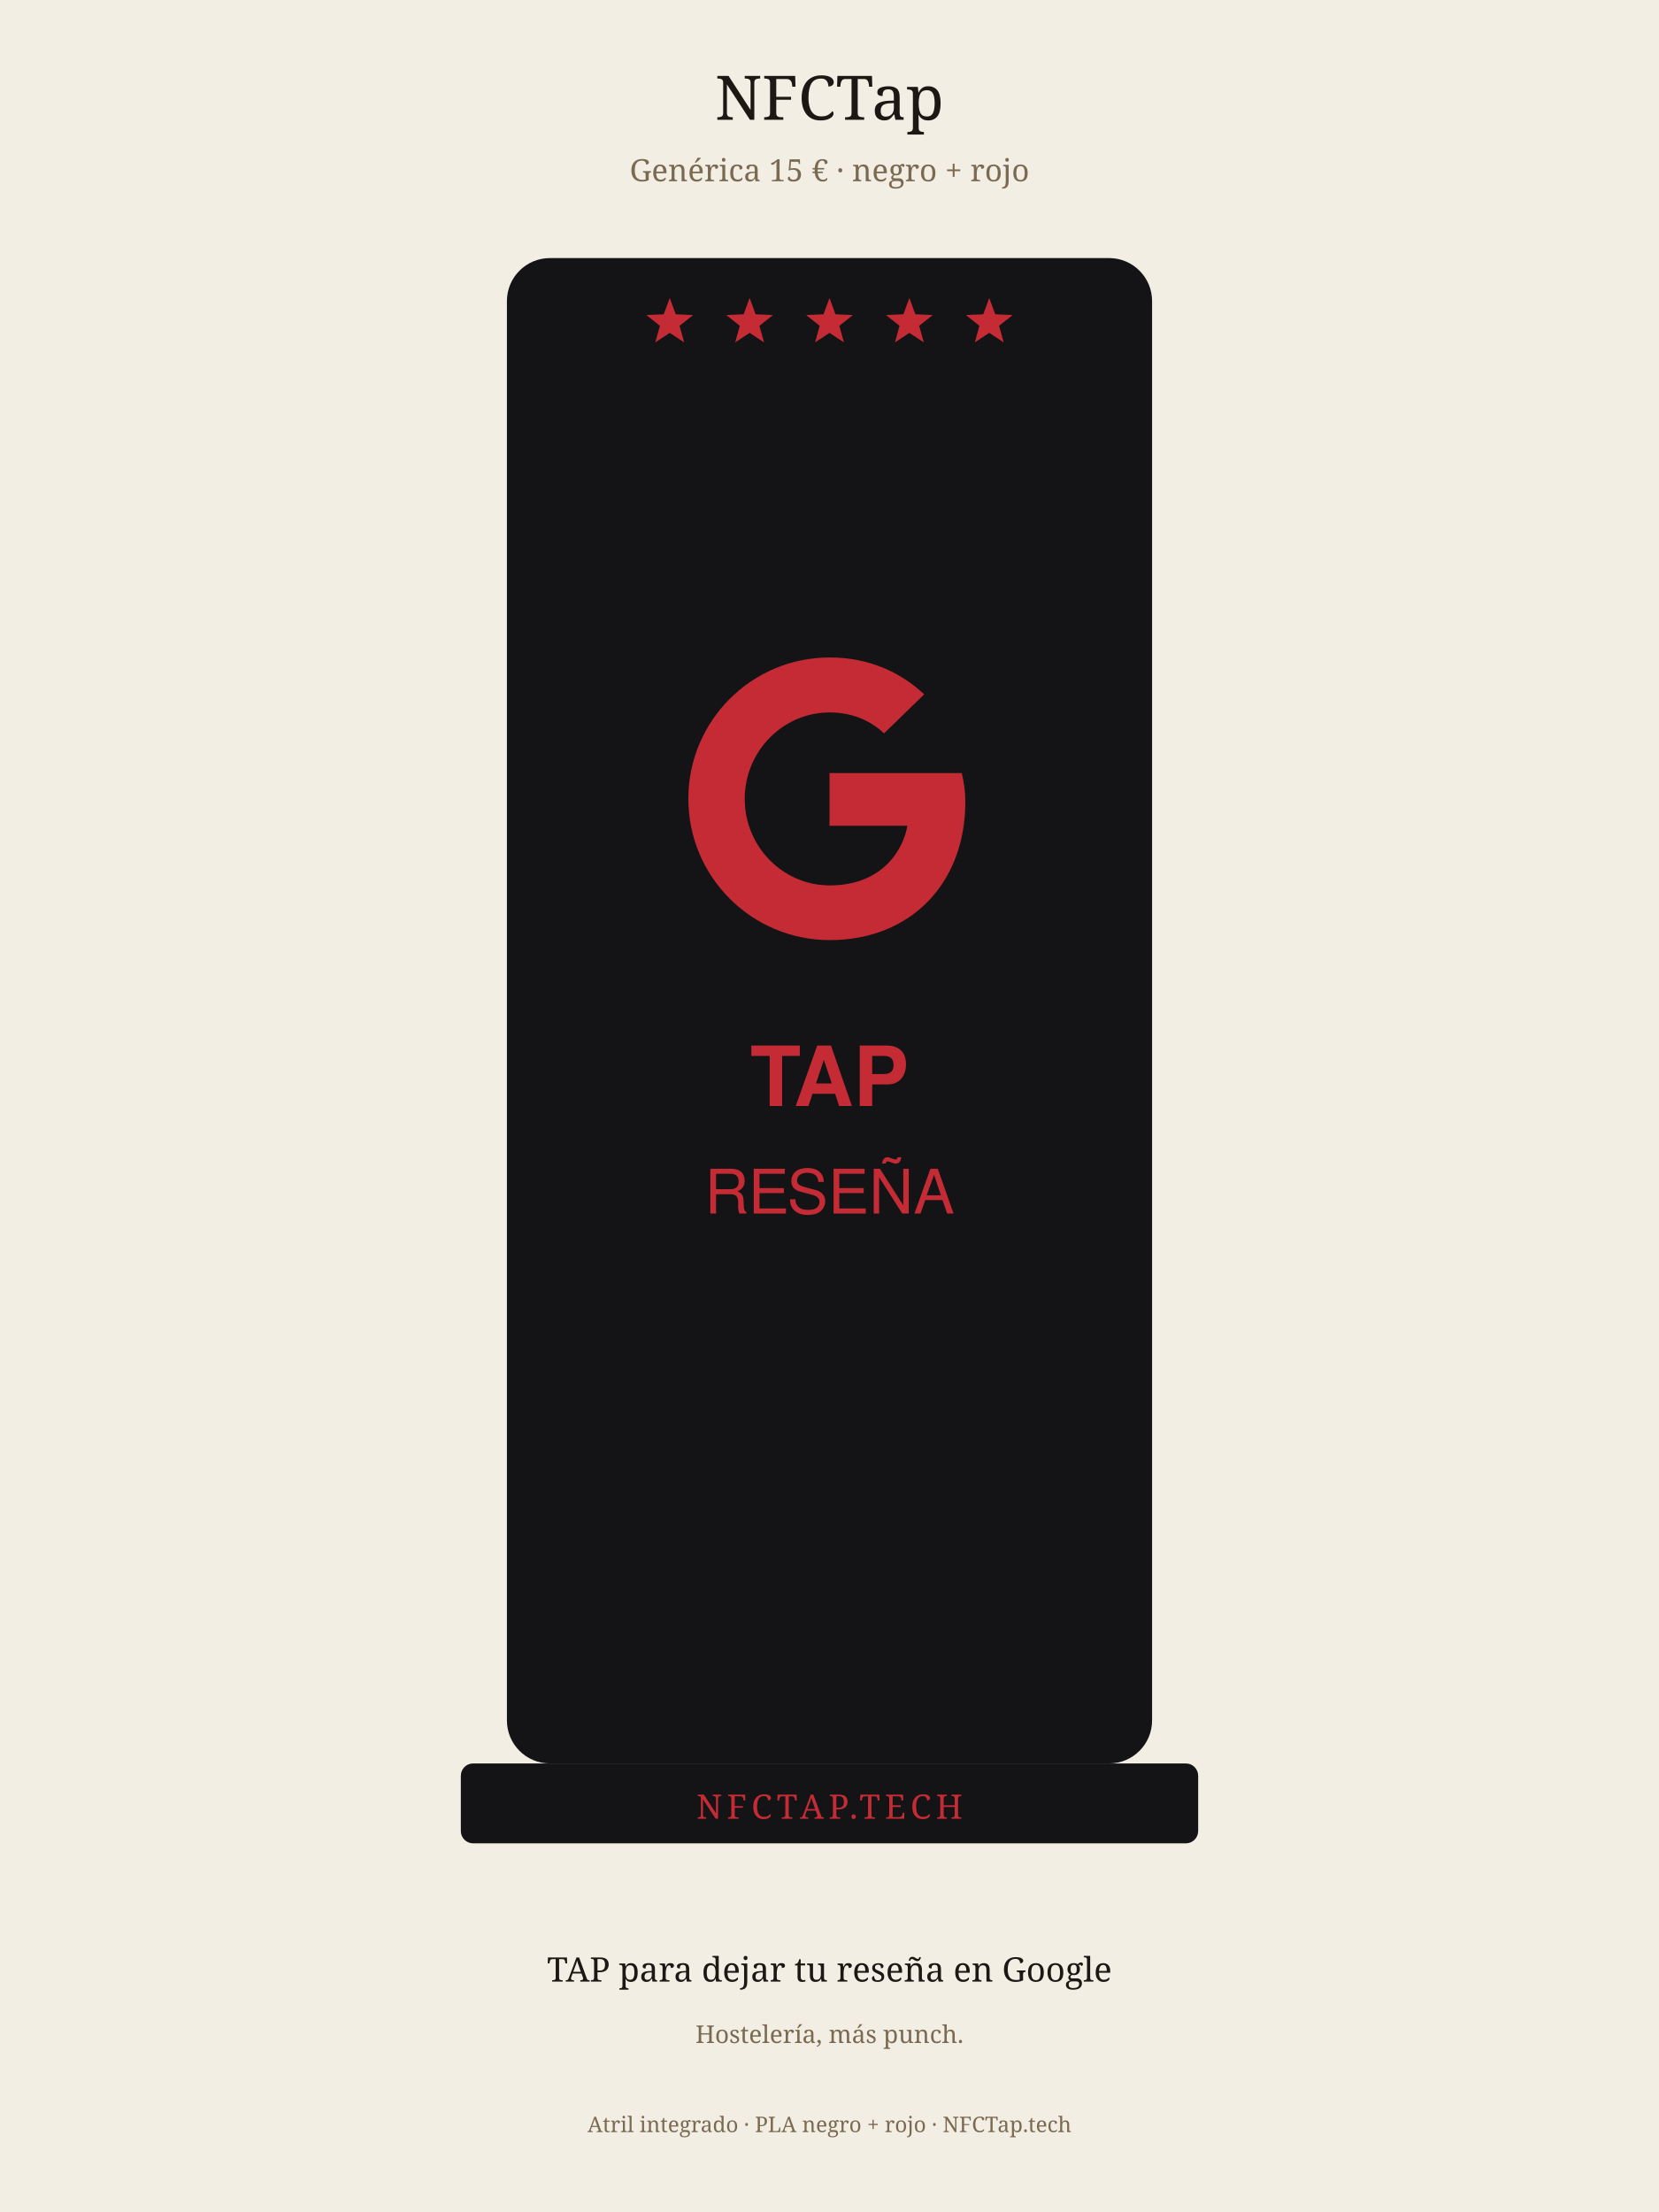
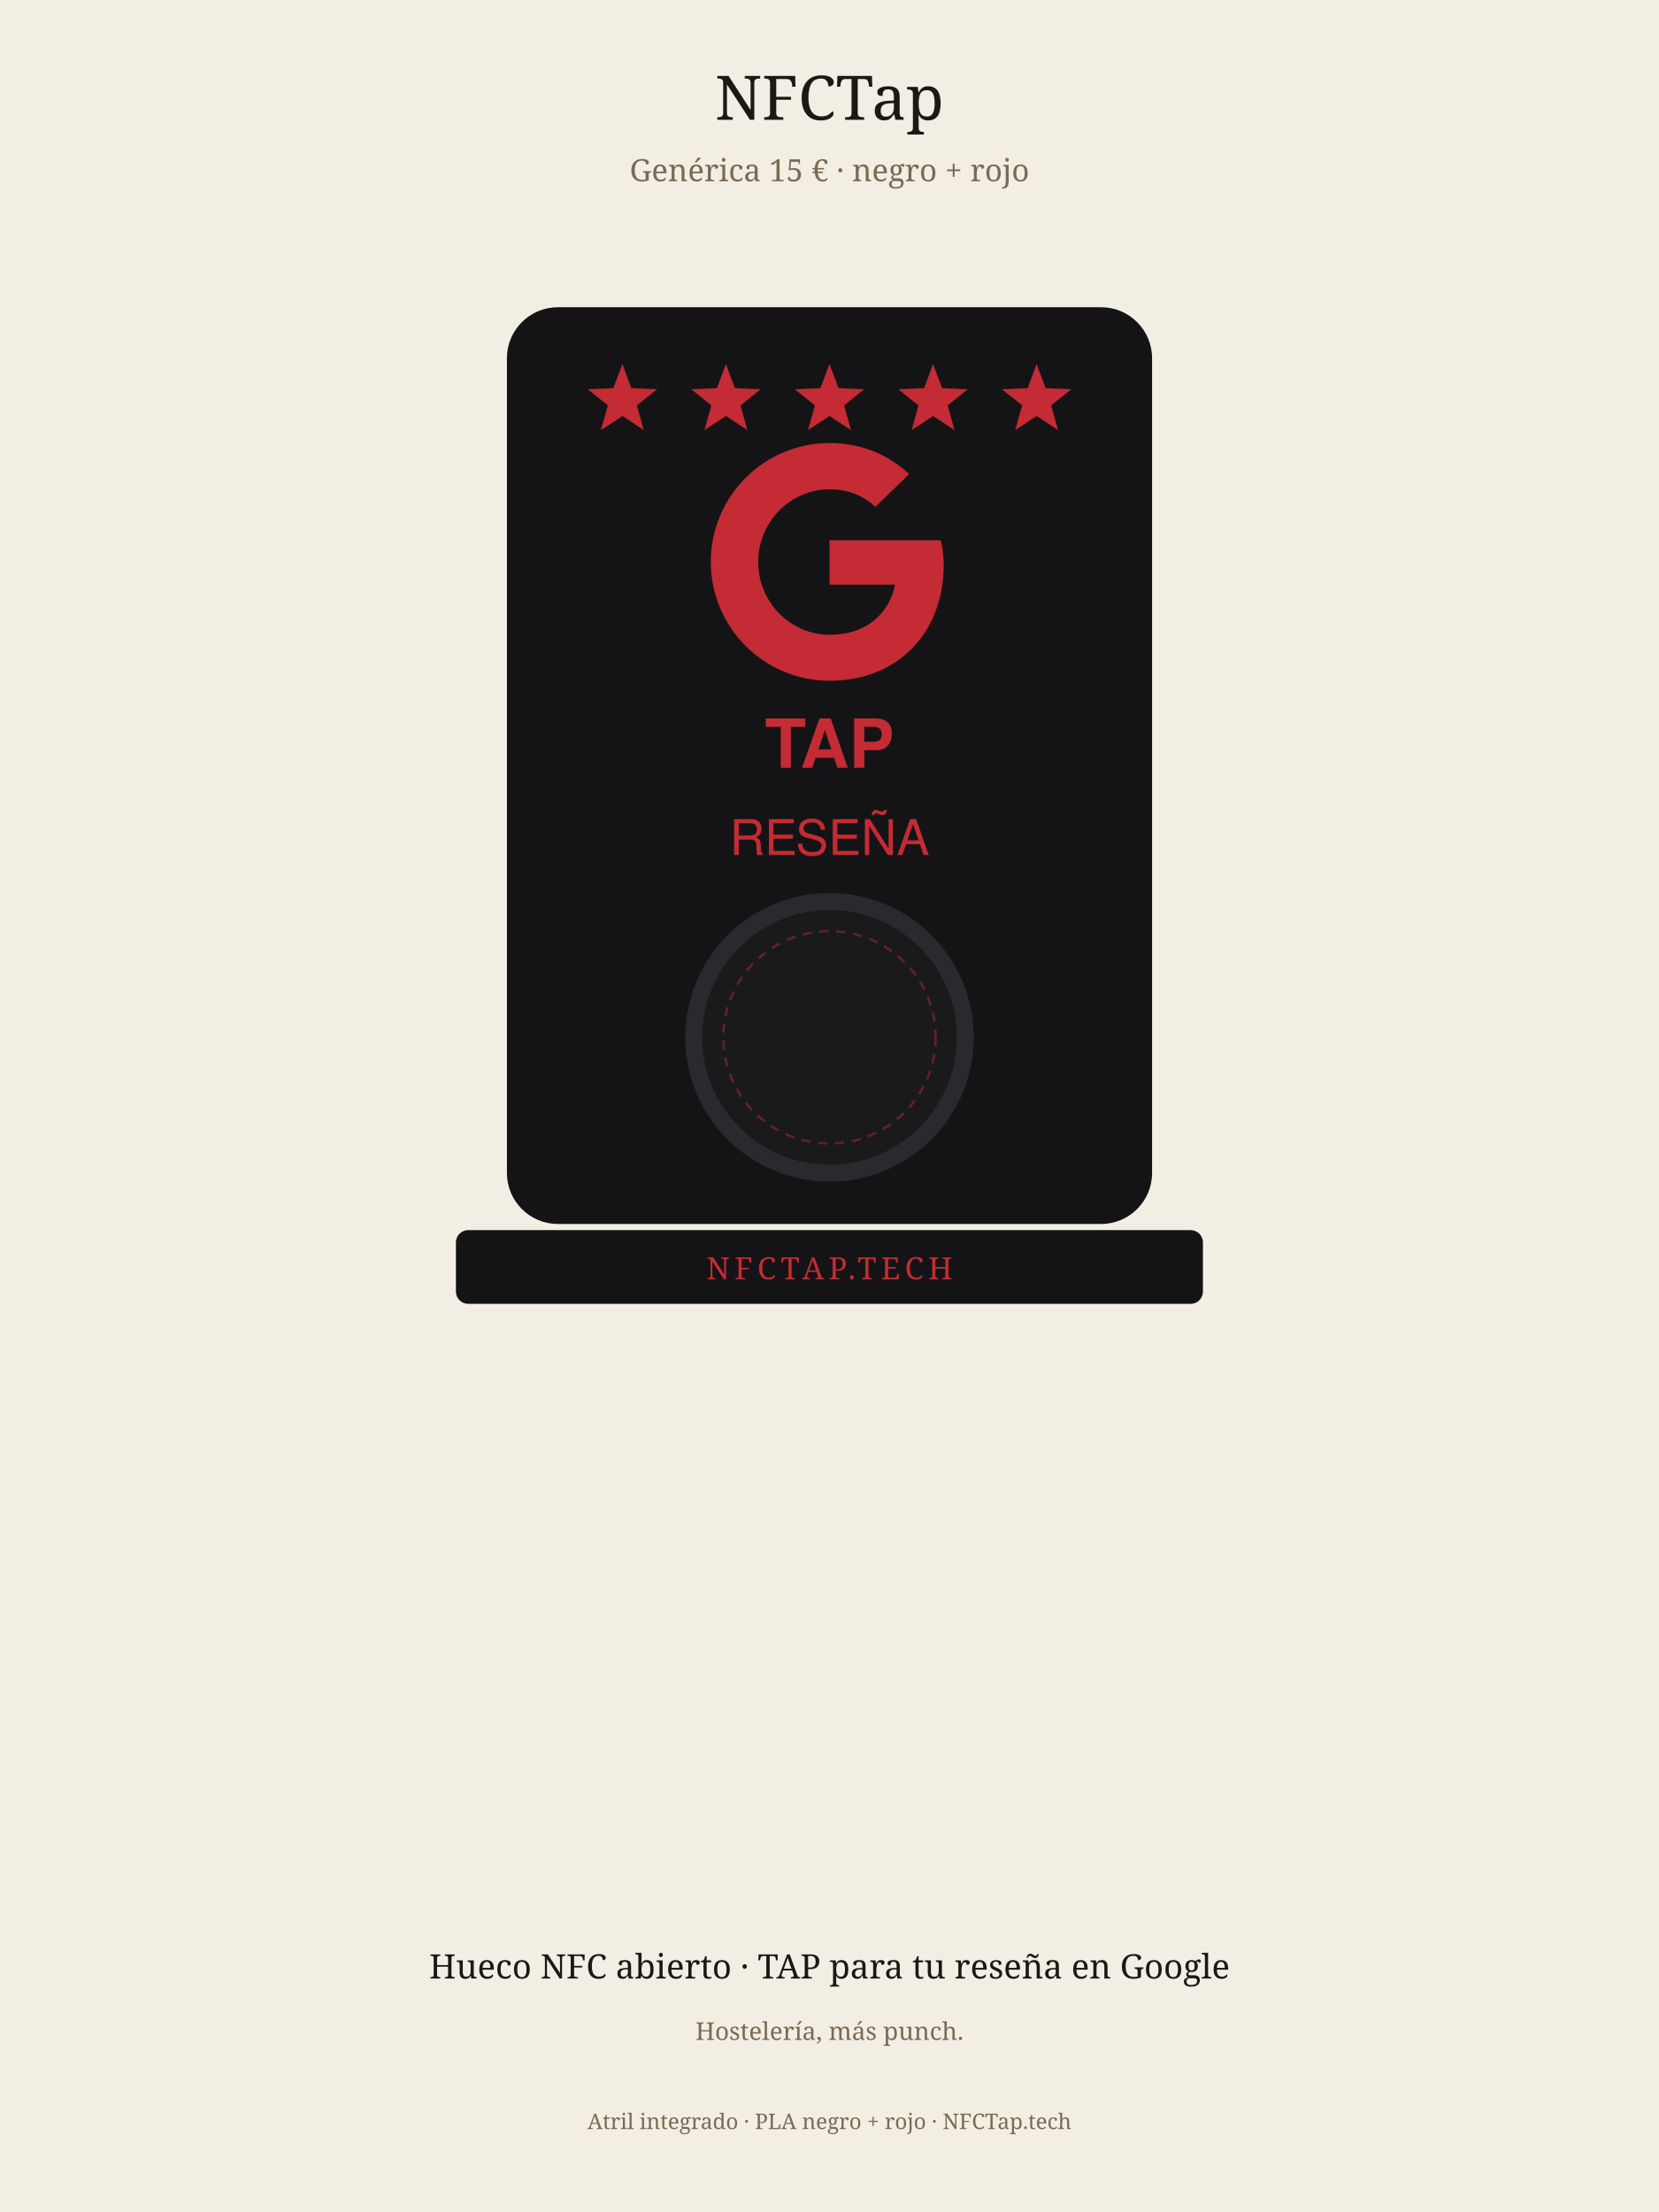
<svg xmlns="http://www.w3.org/2000/svg" viewBox="0 0 1080 1440" width="1080" height="1440">
  <rect width="1080" height="1440" fill="#F3EEE4" />
  <text x="540" y="78" text-anchor="middle" fill="#1C1915" font-family="Georgia, serif" font-size="40">NFCTap</text>
  <text x="540" y="118" text-anchor="middle" fill="#7A6A52" font-family="Georgia, serif" font-size="20">Genérica 15 € · negro + rojo</text>
-   <rect x="330" y="168" width="420" height="980" rx="28" fill="#141416" />
-   <polygon points="436.0,194.0 439.9,204.6 451.2,205.1 442.4,212.1 445.4,222.9 436.0,216.7 426.6,222.9 429.6,212.1 420.8,205.1 432.1,204.6" fill="#C42B34" />
-   <polygon points="488.0,194.0 491.9,204.6 503.2,205.1 494.4,212.1 497.4,222.9 488.0,216.7 478.6,222.9 481.6,212.1 472.8,205.1 484.1,204.6" fill="#C42B34" />
-   <polygon points="540.0,194.0 543.9,204.6 555.2,205.1 546.4,212.1 549.4,222.9 540.0,216.7 530.6,222.9 533.6,212.1 524.8,205.1 536.1,204.6" fill="#C42B34" />
-   <polygon points="592.0,194.0 595.9,204.6 607.2,205.1 598.4,212.1 601.4,222.9 592.0,216.7 582.6,222.9 585.6,212.1 576.8,205.1 588.1,204.6" fill="#C42B34" />
-   <polygon points="644.0,194.0 647.9,204.6 659.2,205.1 650.4,212.1 653.4,222.9 644.0,216.7 634.6,222.9 637.6,212.1 628.8,205.1 640.1,204.6" fill="#C42B34" />
-   <g transform="translate(448.000 428.000) scale(10.22222)">
+   <rect x="330.0" y="200.0" width="420.0" height="596.8" rx="33.2" fill="#141416" />
+   <polygon points="405.2,237.0 411.0,252.7 427.8,253.4 414.6,263.9 419.1,280.0 405.2,270.8 391.2,280.0 395.7,263.9 382.6,253.4 399.3,252.7" fill="#C42B34" />
+   <polygon points="472.6,237.0 478.4,252.7 495.2,253.4 482.1,263.9 486.5,280.0 472.6,270.8 458.6,280.0 463.1,263.9 450.0,253.4 466.7,252.7" fill="#C42B34" />
+   <polygon points="540.0,237.0 545.9,252.7 562.6,253.4 549.5,263.9 554.0,280.0 540.0,270.8 526.0,280.0 530.5,263.9 517.4,253.4 534.1,252.7" fill="#C42B34" />
+   <polygon points="607.4,237.0 613.3,252.7 630.0,253.4 616.9,263.9 621.4,280.0 607.4,270.8 593.5,280.0 597.9,263.9 584.8,253.4 601.6,252.7" fill="#C42B34" />
+   <polygon points="674.8,237.0 680.7,252.7 697.4,253.4 684.3,263.9 688.8,280.0 674.8,270.8 660.9,280.0 665.4,263.9 652.2,253.4 669.0,252.7" fill="#C42B34" />
+   <g transform="translate(462.632 288.421) scale(8.59649)">
    <path d="M9.001 10.71V7.362h8.424c.126.567.225 1.098.225 1.845 0 5.139-3.447 8.793-8.64 8.793-4.968 0-9-4.032-9-9s4.032-9 9-9c2.43 0 4.464.891 6.021 2.349l-2.556 2.484c-.648-.612-1.782-1.332-3.465-1.332-2.979 0-5.409 2.475-5.409 5.508s2.43 5.508 5.409 5.508c3.447 0 4.716-2.385 4.95-3.798H9.001v-.009z" fill="#C42B34" />
  </g>
-   <text x="540" y="720" text-anchor="middle" fill="#C42B34" font-family="Outfit, Helvetica, Arial, sans-serif" font-size="54" font-weight="700">TAP</text>
-   <text x="540" y="790" text-anchor="middle" fill="#C42B34" font-family="Outfit, Helvetica, Arial, sans-serif" font-size="40">RESEÑA</text>
-   <rect x="300" y="1148" width="480" height="52" rx="8" fill="#141416" />
-   <text x="540" y="1184" text-anchor="middle" fill="#C42B34" font-family="Georgia, serif" font-size="22" letter-spacing="3">NFCTAP.TECH</text>
-   <text x="540" y="1290" text-anchor="middle" fill="#1C1915" font-family="Georgia, serif" font-size="22">TAP para dejar tu reseña en Google</text>
-   <text x="540" y="1330" text-anchor="middle" fill="#7A6A52" font-family="Georgia, serif" font-size="16">Hostelería, más punch.</text>
-   <text x="540" y="1388" text-anchor="middle" fill="#7A6A52" font-family="Georgia, serif" font-size="14">Atril integrado · PLA negro + rojo · NFCTap.tech</text>
+   <text x="540" y="499.8" text-anchor="middle" fill="#C42B34" font-family="Outfit, Helvetica, Arial, sans-serif" font-size="44" font-weight="700">TAP</text>
+   <text x="540" y="556.6" text-anchor="middle" fill="#C42B34" font-family="Outfit, Helvetica, Arial, sans-serif" font-size="32">RESEÑA</text>
+   <circle cx="540" cy="675.3" r="93.9" fill="#2a2a2e" />
+   <circle cx="540" cy="675.3" r="82.9" fill="#1a1a1c" />
+   <circle cx="540" cy="675.3" r="69.1" fill="none" stroke="#C42B34" stroke-width="1.5" stroke-dasharray="6 5" opacity="0.45" />
+   <rect x="296.8" y="800.8" width="486.3" height="48" rx="8" fill="#141416" />
+   <text x="540" y="832.8" text-anchor="middle" fill="#C42B34" font-family="Georgia, serif" font-size="20" letter-spacing="3">NFCTAP.TECH</text>
+   <text x="540" y="1288" text-anchor="middle" fill="#1C1915" font-family="Georgia, serif" font-size="22">Hueco NFC abierto · TAP para tu reseña en Google</text>
+   <text x="540" y="1328" text-anchor="middle" fill="#7A6A52" font-family="Georgia, serif" font-size="16">Hostelería, más punch.</text>
+   <text x="540" y="1386" text-anchor="middle" fill="#7A6A52" font-family="Georgia, serif" font-size="14">Atril integrado · PLA negro + rojo · NFCTap.tech</text>
</svg>
